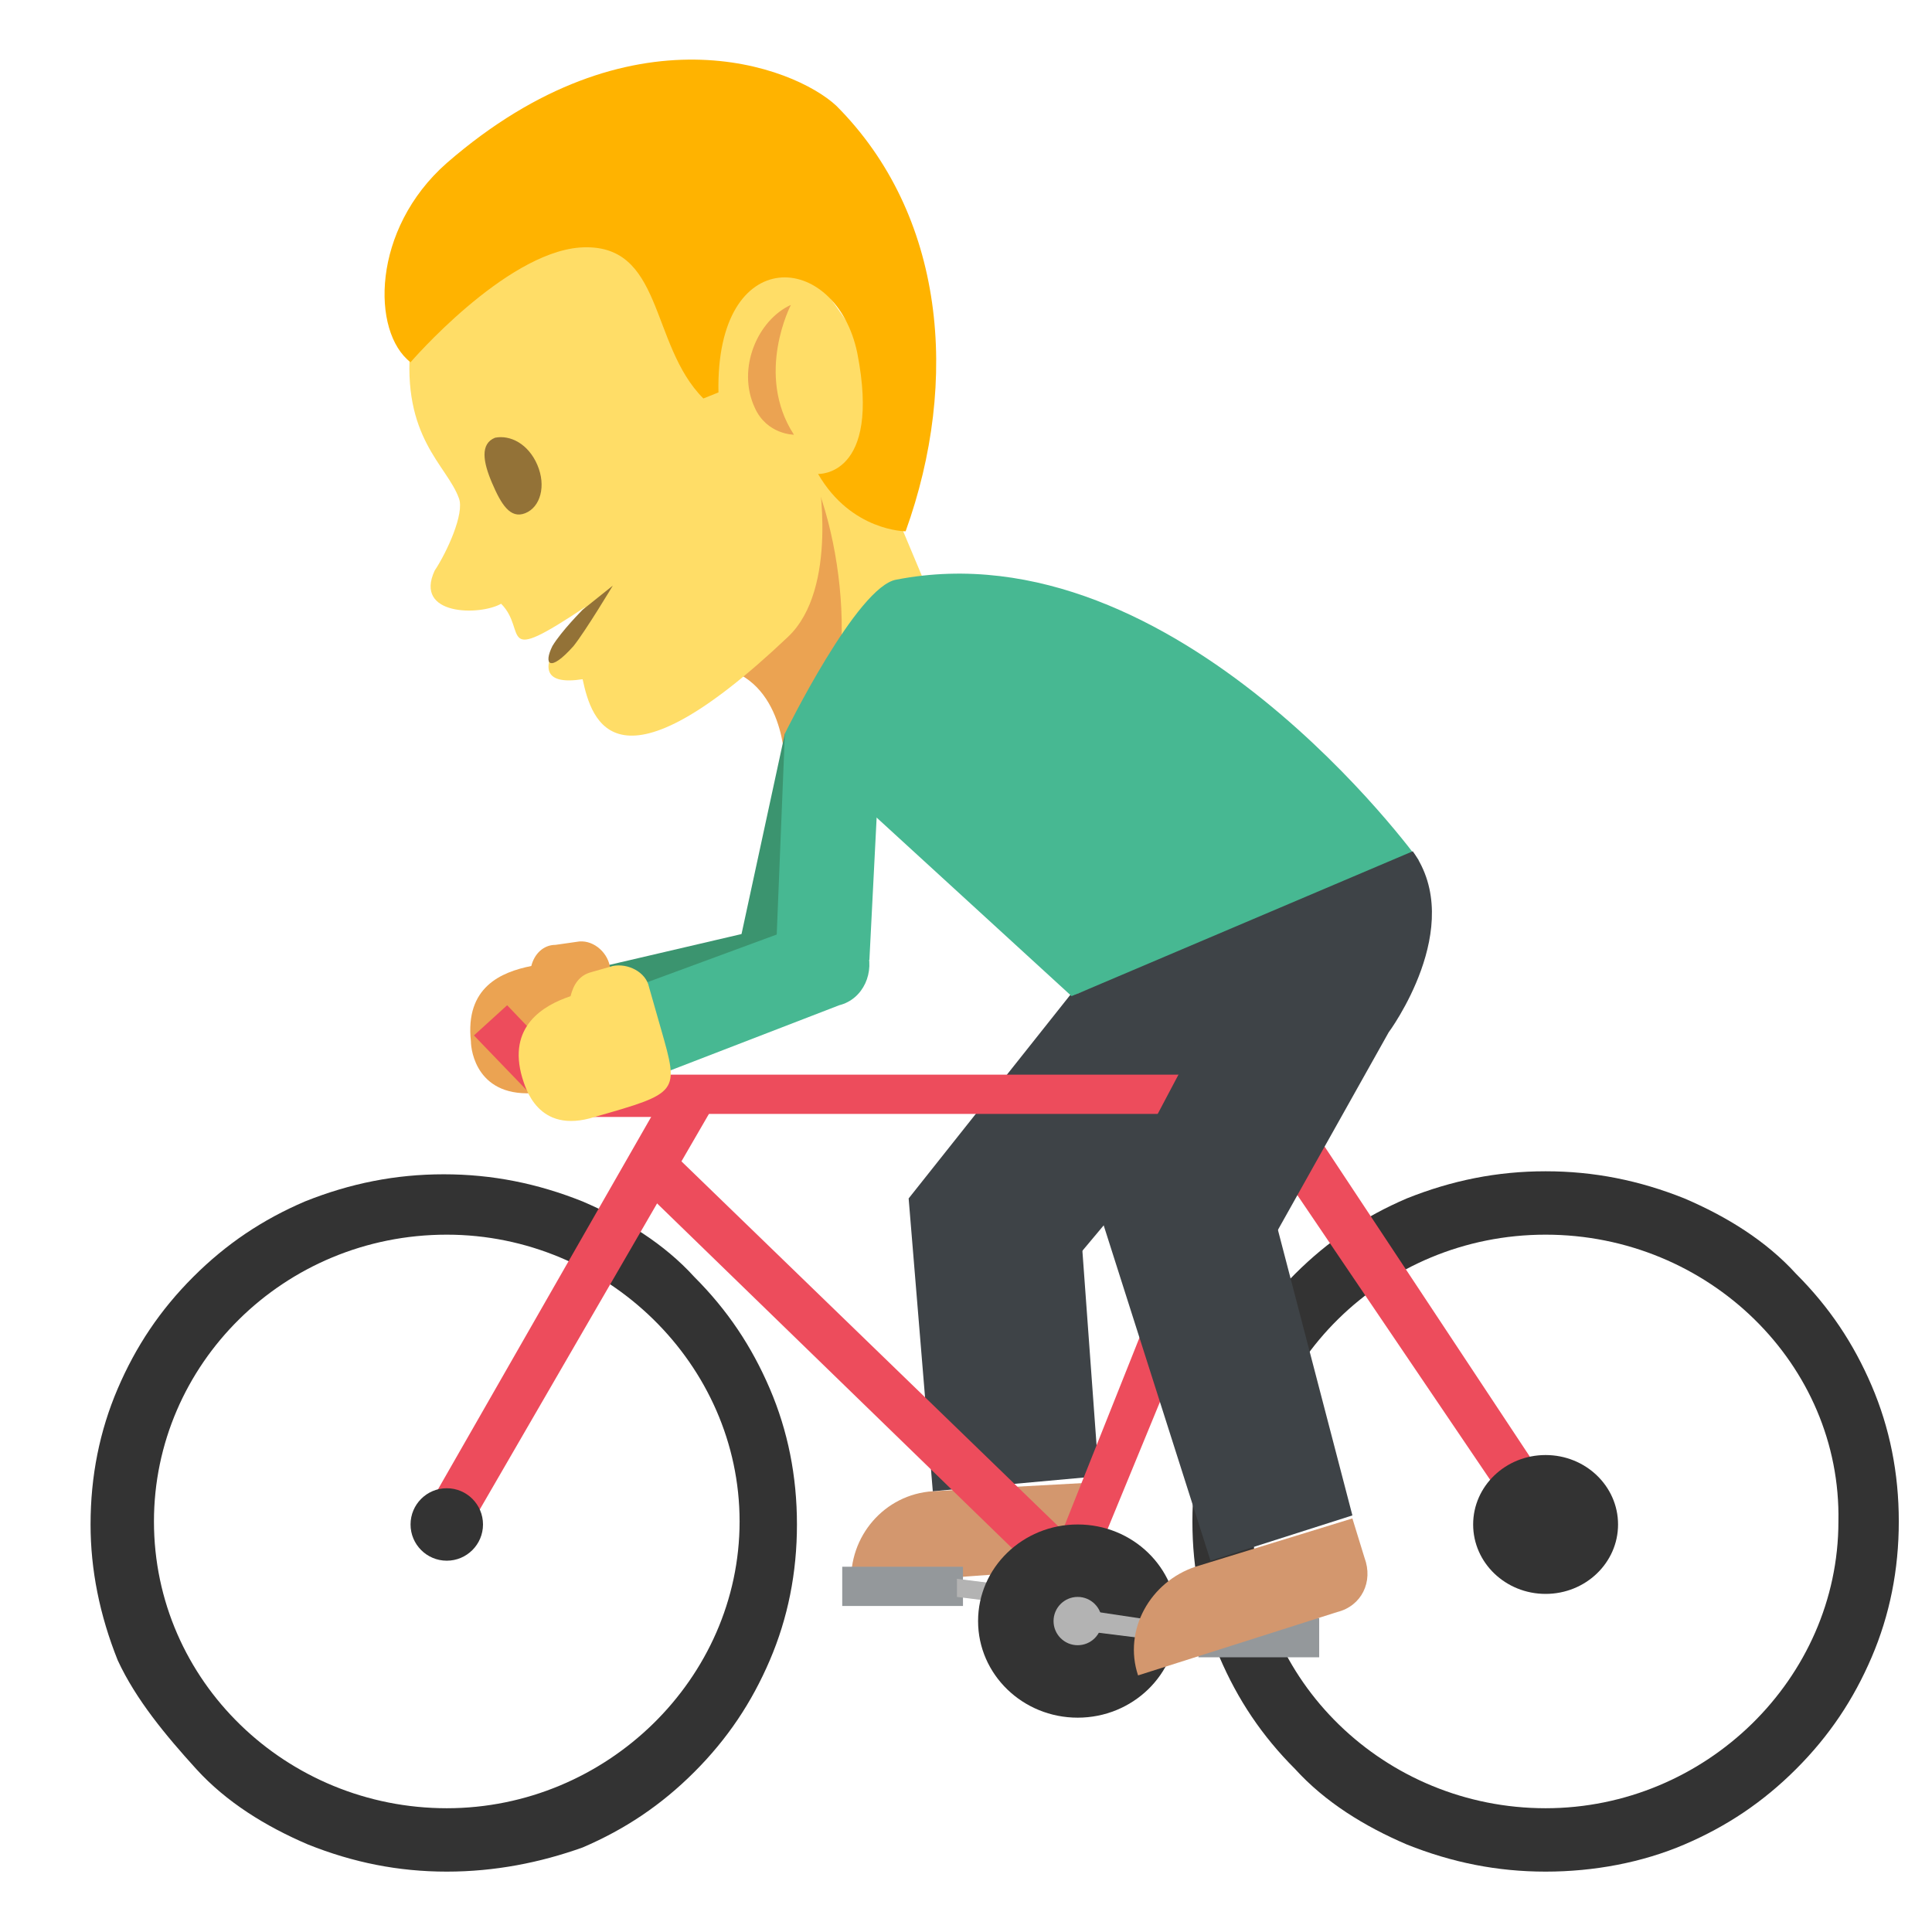
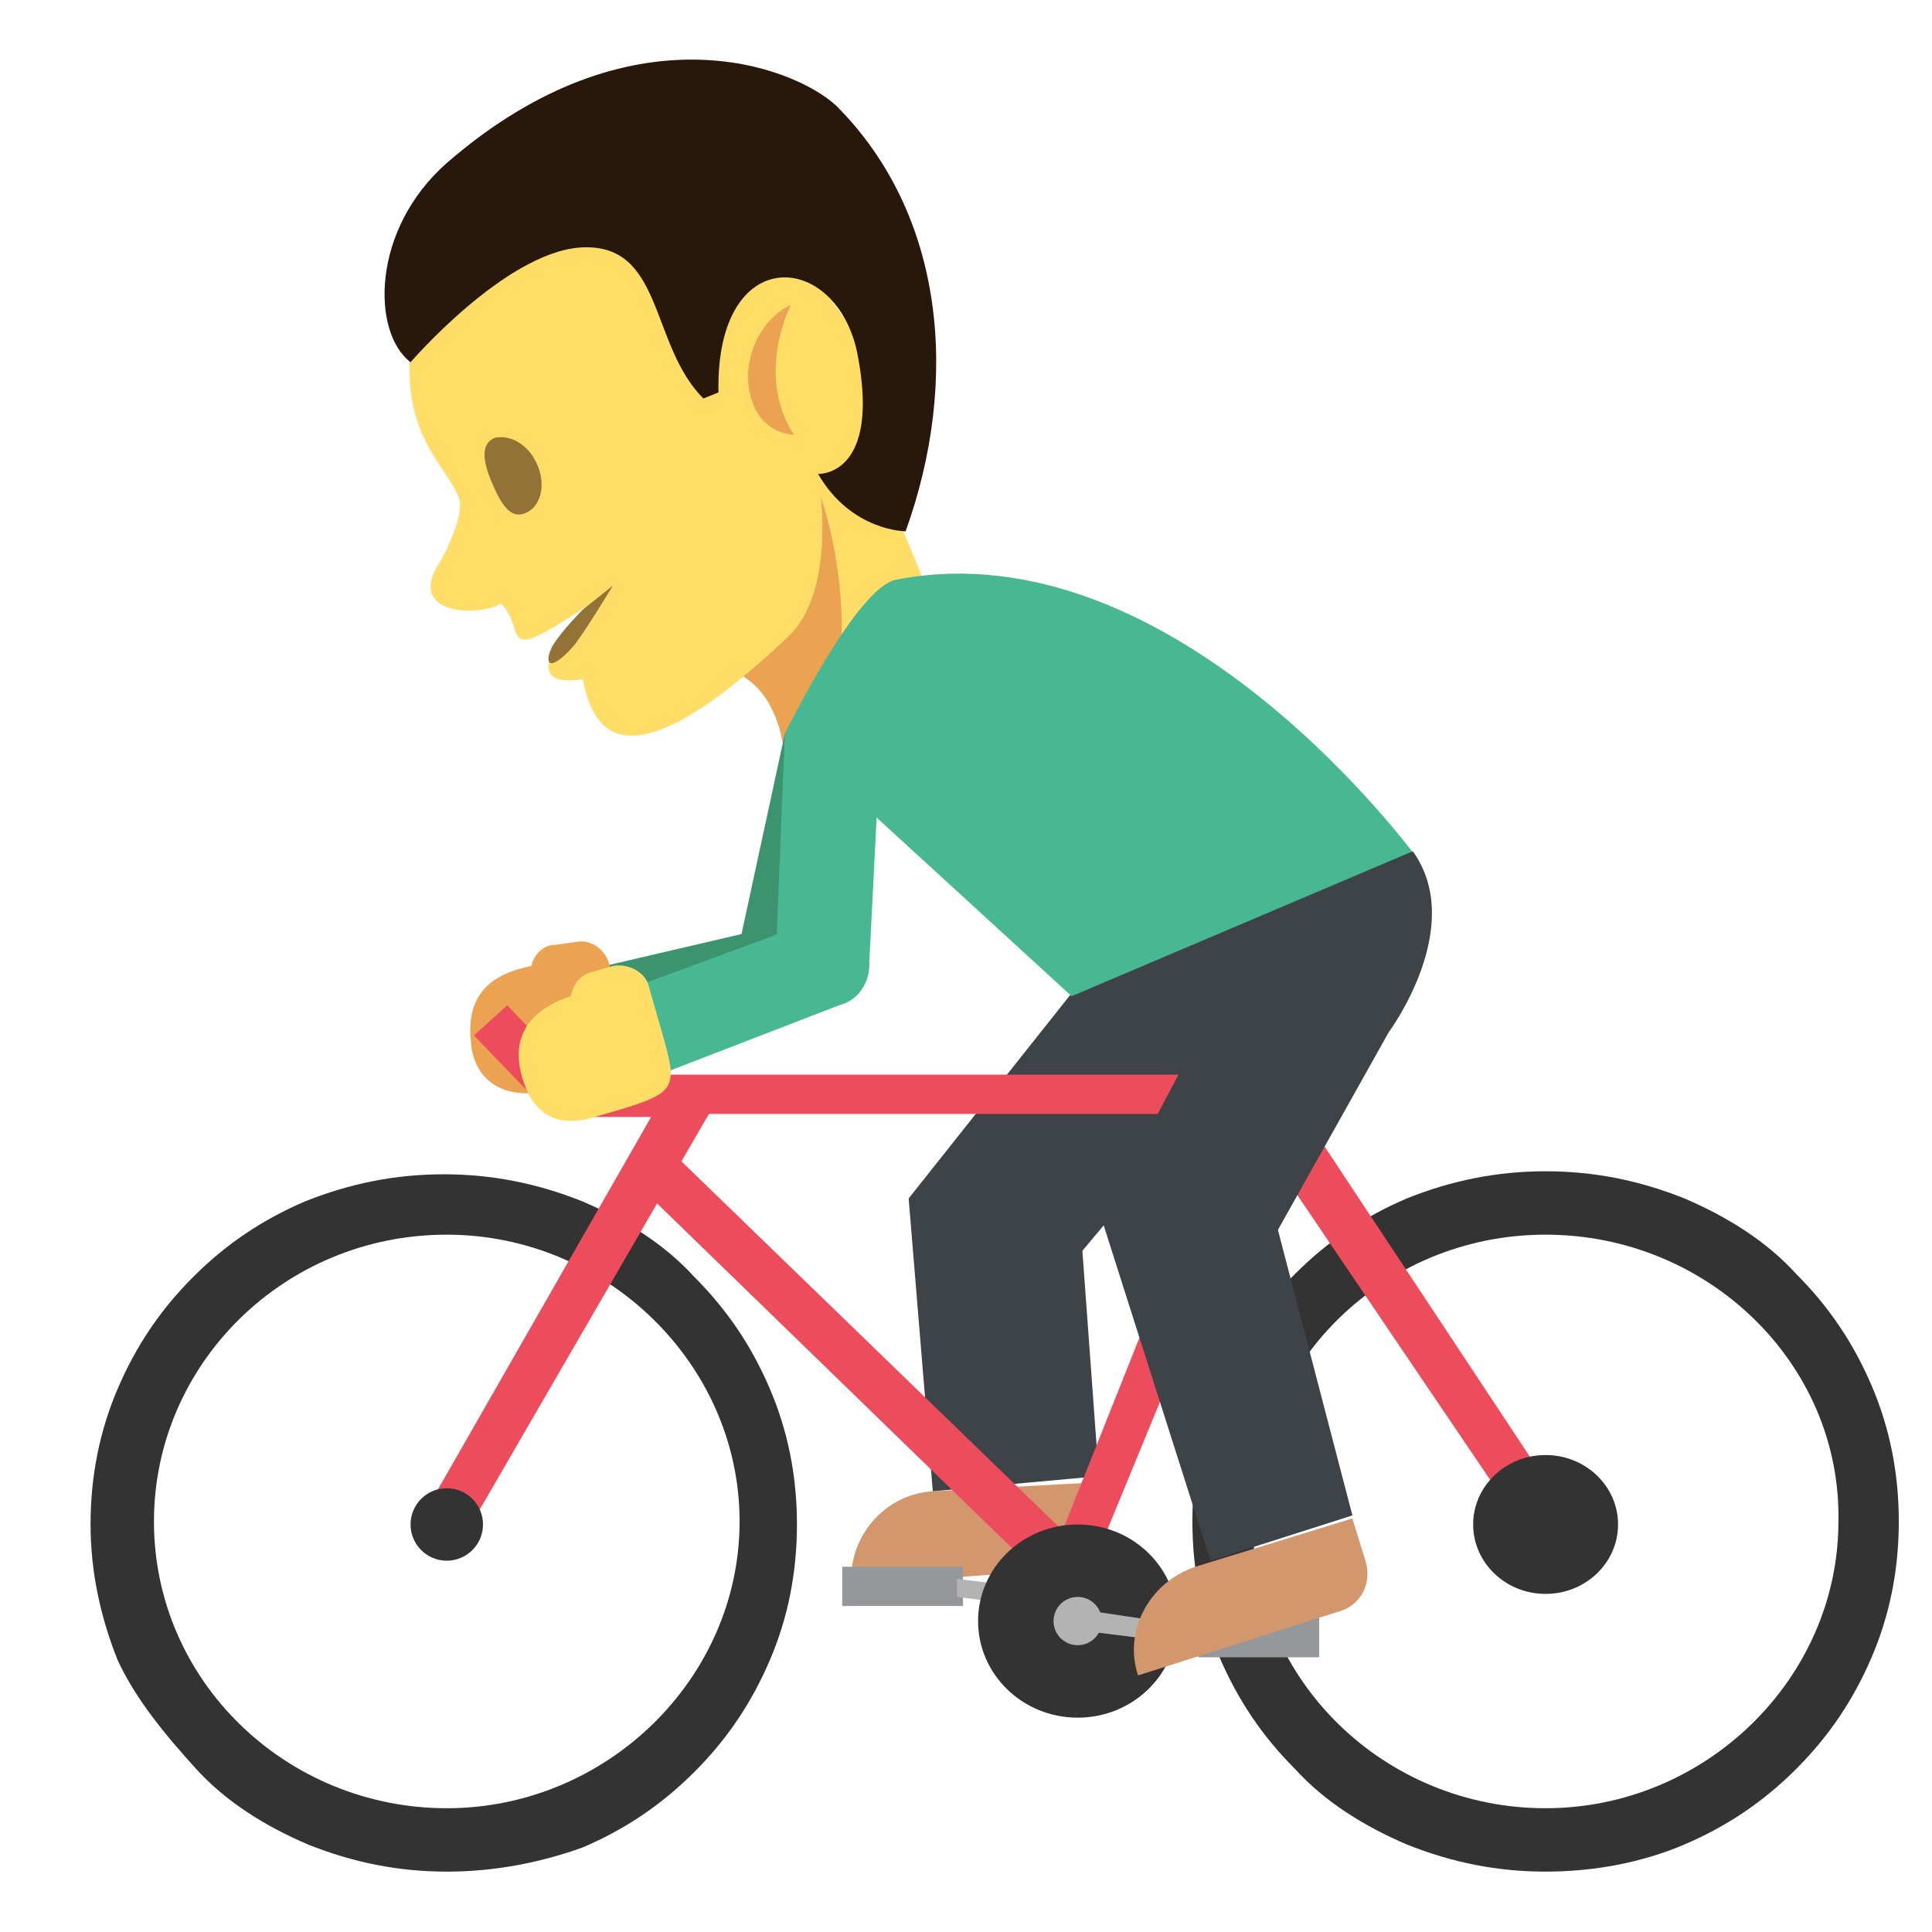
<svg xmlns="http://www.w3.org/2000/svg" viewBox="0 0 64 64" enable-background="new 0 0 64 64">
  <path fill="#ffdd67" d="m26.1 16.1l2.1-2.6 3.9 9.3-6.1 2.5z" />
  <path d="m23.8 22.1c2.2.4 2.2 3.2 2.2 3.2 2.5-1 2.2-6.6.9-9.6l-3.1 6.4" fill="#eba352" />
  <path d="m22.8 3.2l-9.2 8.2c-.3 3.1 1.2 4 1.6 5.1.2.5-.4 1.8-.8 2.4-.7 1.5 1.5 1.5 2.2 1.1.9.9-.2 2.1 2.8.1 0 0-2.7 2.8-.1 2.4.3 1.4 1.1 4 6.8-1.4 1.7-1.6 1-5.4 1-5.4l3.1-2-7.4-10.5" fill="#ffdd67" />
-   <path d="m14.8 5.4c6.1-5.3 11.5-3.2 12.9-1.9 3.6 3.6 4.1 9.1 2.3 14.1 0 0-1.8 0-2.9-1.9 0 0 2.1.1 1.3-4-.7-3.4-4.7-3.7-4.6 1.3l-.5.2c-1.8-1.8-1.3-5.2-4.1-5-2.5.2-5.6 3.8-5.6 3.8-1.3-1-1.3-4.4 1.2-6.6" fill="#ffb300" />
+   <path d="m14.8 5.4c6.1-5.3 11.5-3.2 12.9-1.9 3.6 3.6 4.1 9.1 2.3 14.1 0 0-1.8 0-2.9-1.9 0 0 2.1.1 1.3-4-.7-3.4-4.7-3.7-4.6 1.3l-.5.2c-1.8-1.8-1.3-5.2-4.1-5-2.5.2-5.6 3.8-5.6 3.8-1.3-1-1.3-4.4 1.2-6.6" fill="#28170b" />
  <path d="m17.8 15.4c.3.7.1 1.4-.4 1.6-.5.2-.8-.3-1.1-1-.3-.7-.4-1.3.1-1.5.5-.1 1.1.2 1.4.9" fill="#937237" />
  <path d="m25 13.5c-.6-1.3.1-2.9 1.2-3.4 0 0-1.2 2.3.1 4.3 0 0-.9 0-1.3-.9" fill="#eba352" />
  <path d="m20.3 19.4c0 0-.9 1.5-1.3 2-.8.9-1 .6-.7 0 .3-.5 1-1.2 1-1.2l1-.8" fill="#937237" />
  <g fill="#3b946f">
    <path d="m26 24.3l-1.6 7.4 3.1.5.7-6.3z" />
    <path d="m27.5 31.8c-.2-.8-1-1.3-1.9-1.1l-6 1.4.7 3 6-1.4c.9-.2 1.4-1.1 1.2-1.9" />
  </g>
  <path d="m20.4 33.5l-.2-1.5c-.1-.5-.6-.9-1.1-.8l-.7.1c-.4 0-.7.3-.8.7-1 .2-2.2.7-2 2.5 0 .3.2 1.9 2.2 1.7 2.9-.5 2.9-.5 2.6-2.7" fill="#eba352" />
  <path d="m30.9 49.4c-1.6.1-2.8 1.5-2.7 3.1l6.9-.5c.8-.1 1.4-.7 1.4-1.5l-.1-1.4-5.5.3" fill="#d3976e" />
  <g fill="#3e4347">
    <path d="m36.4 48.9l-5.5.5-.8-9.7 5.6-.4z" />
    <path d="m35.8 41.5l-5.7-1.8 5.4-6.8 6.5 1.2z" />
  </g>
  <g fill="#333">
    <path d="m14.8 62c-1.6 0-3.1-.3-4.6-.9-1.4-.6-2.7-1.4-3.7-2.5s-2-2.3-2.6-3.6c-.6-1.5-.9-3-.9-4.5 0-1.6.3-3.1.9-4.5.6-1.4 1.4-2.6 2.5-3.7 1.1-1.1 2.3-1.9 3.7-2.5 1.5-.6 3-.9 4.6-.9s3.1.3 4.6.9c1.4.6 2.7 1.4 3.7 2.5 1.1 1.1 1.9 2.3 2.5 3.7.6 1.4.9 2.9.9 4.5 0 1.6-.3 3.1-.9 4.5-.6 1.4-1.4 2.6-2.5 3.7-1.1 1.1-2.3 1.9-3.7 2.5-1.4.5-2.9.8-4.5.8m0-21.1c-5.4 0-9.7 4.3-9.7 9.5 0 5.3 4.4 9.5 9.7 9.5s9.7-4.3 9.7-9.5c0-5.2-4.4-9.5-9.7-9.5" />
    <path d="m51.2 62c-1.6 0-3.1-.3-4.6-.9-1.4-.6-2.7-1.4-3.7-2.5-1.1-1.1-1.9-2.3-2.5-3.7-.6-1.4-.9-2.9-.9-4.5s.3-3.1.9-4.5c.6-1.4 1.4-2.6 2.5-3.7 1.1-1.1 2.3-1.9 3.7-2.5 1.5-.6 3-.9 4.6-.9s3.1.3 4.6.9c1.4.6 2.7 1.4 3.7 2.5 1.1 1.1 1.9 2.3 2.5 3.7.6 1.4.9 2.9.9 4.5 0 1.6-.3 3.1-.9 4.5-.6 1.4-1.4 2.6-2.5 3.7s-2.3 1.9-3.7 2.5c-1.4.6-3 .9-4.6.9m0-21.1c-5.4 0-9.7 4.3-9.7 9.5 0 5.3 4.4 9.5 9.7 9.5s9.7-4.3 9.7-9.5c.1-5.2-4.3-9.5-9.7-9.5" />
  </g>
  <path d="m42.7 36.2l2.1-5.2-1.4-.5-2.1 5.1h-22.3l-2.2-2.3-1.1 1 2.6 2.7h3.4v2.8l13.9 13.5 6.3-15.3 8.6 12.7 1.4-.6-9.2-13.9m-7.5 14.5l-12.7-12.3.6-1.5h17.6l-5.5 13.8" fill="#ed4c5c" />
  <ellipse cx="51.2" cy="50.5" rx="2.4" ry="2.3" fill="#333" />
  <g fill="#94989b">
    <path d="m27.9 51.9h4v1.3h-4z" />
    <path d="m39.7 53.6h4v1.3h-4z" />
  </g>
  <path fill="#b3b3b3" d="m31.7 52.3v.6l4 .5v-.6z" />
  <ellipse cx="35.7" cy="53.7" rx="3.3" ry="3.2" fill="#333" />
  <g fill="#b3b3b3">
    <ellipse cx="35.7" cy="53.7" rx=".8" ry=".8" />
    <path d="m35.7 54l4 .5v-.6l-4-.6z" />
  </g>
  <path d="m39.6 51.9c-1.5.5-2.4 2.1-1.9 3.6l6.6-2.1c.8-.2 1.2-1 .9-1.8l-.4-1.3-5.2 1.6" fill="#d3976e" />
  <g fill="#3e4347">
    <path d="m44.8 50.2l-4.7 1.5-3.6-11.3 5.3-1.7z" />
    <path d="m42.3 40.8l-5.8-.4 4.6-8.7 4.9 2.5z" />
  </g>
  <path d="M47,28.5l-11.5,4.5L26,24.3c0,0,2.4-4.9,3.7-5.1C39,17.4,47,28.5,47,28.5z" fill="#47b892" />
  <path d="m46 34.2l-10.2.6-.3-1.8 11.3-4.8c1.8 2.5-.8 6-.8 6" fill="#3e4347" />
  <g fill="#47b892">
    <path d="m26 24.3l-.3 7.4 3.1.1.3-5.9c0-.8-3.1-1.6-3.1-1.6" />
    <path d="m28.7 31.4c-.3-.8-1.2-1.1-2-.8l-5.7 2.1 1.1 2.8 5.7-2.2c.8-.2 1.2-1.1.9-1.9" />
  </g>
  <path d="m21.9 34.1l-.4-1.4c-.1-.5-.7-.8-1.2-.7l-.7.2c-.4.1-.6.4-.7.8-.9.3-2.1 1-1.6 2.7.1.3.5 1.9 2.4 1.3 2.8-.8 2.8-.8 2.2-2.9" fill="#ffdd67" />
  <path fill="#ed4c5c" d="m15.2 51.2l-1.3-.8 8.3-14.5 1.4.8z" />
  <ellipse cx="14.8" cy="50.5" rx="1.2" ry="1.2" fill="#333" />
</svg>
